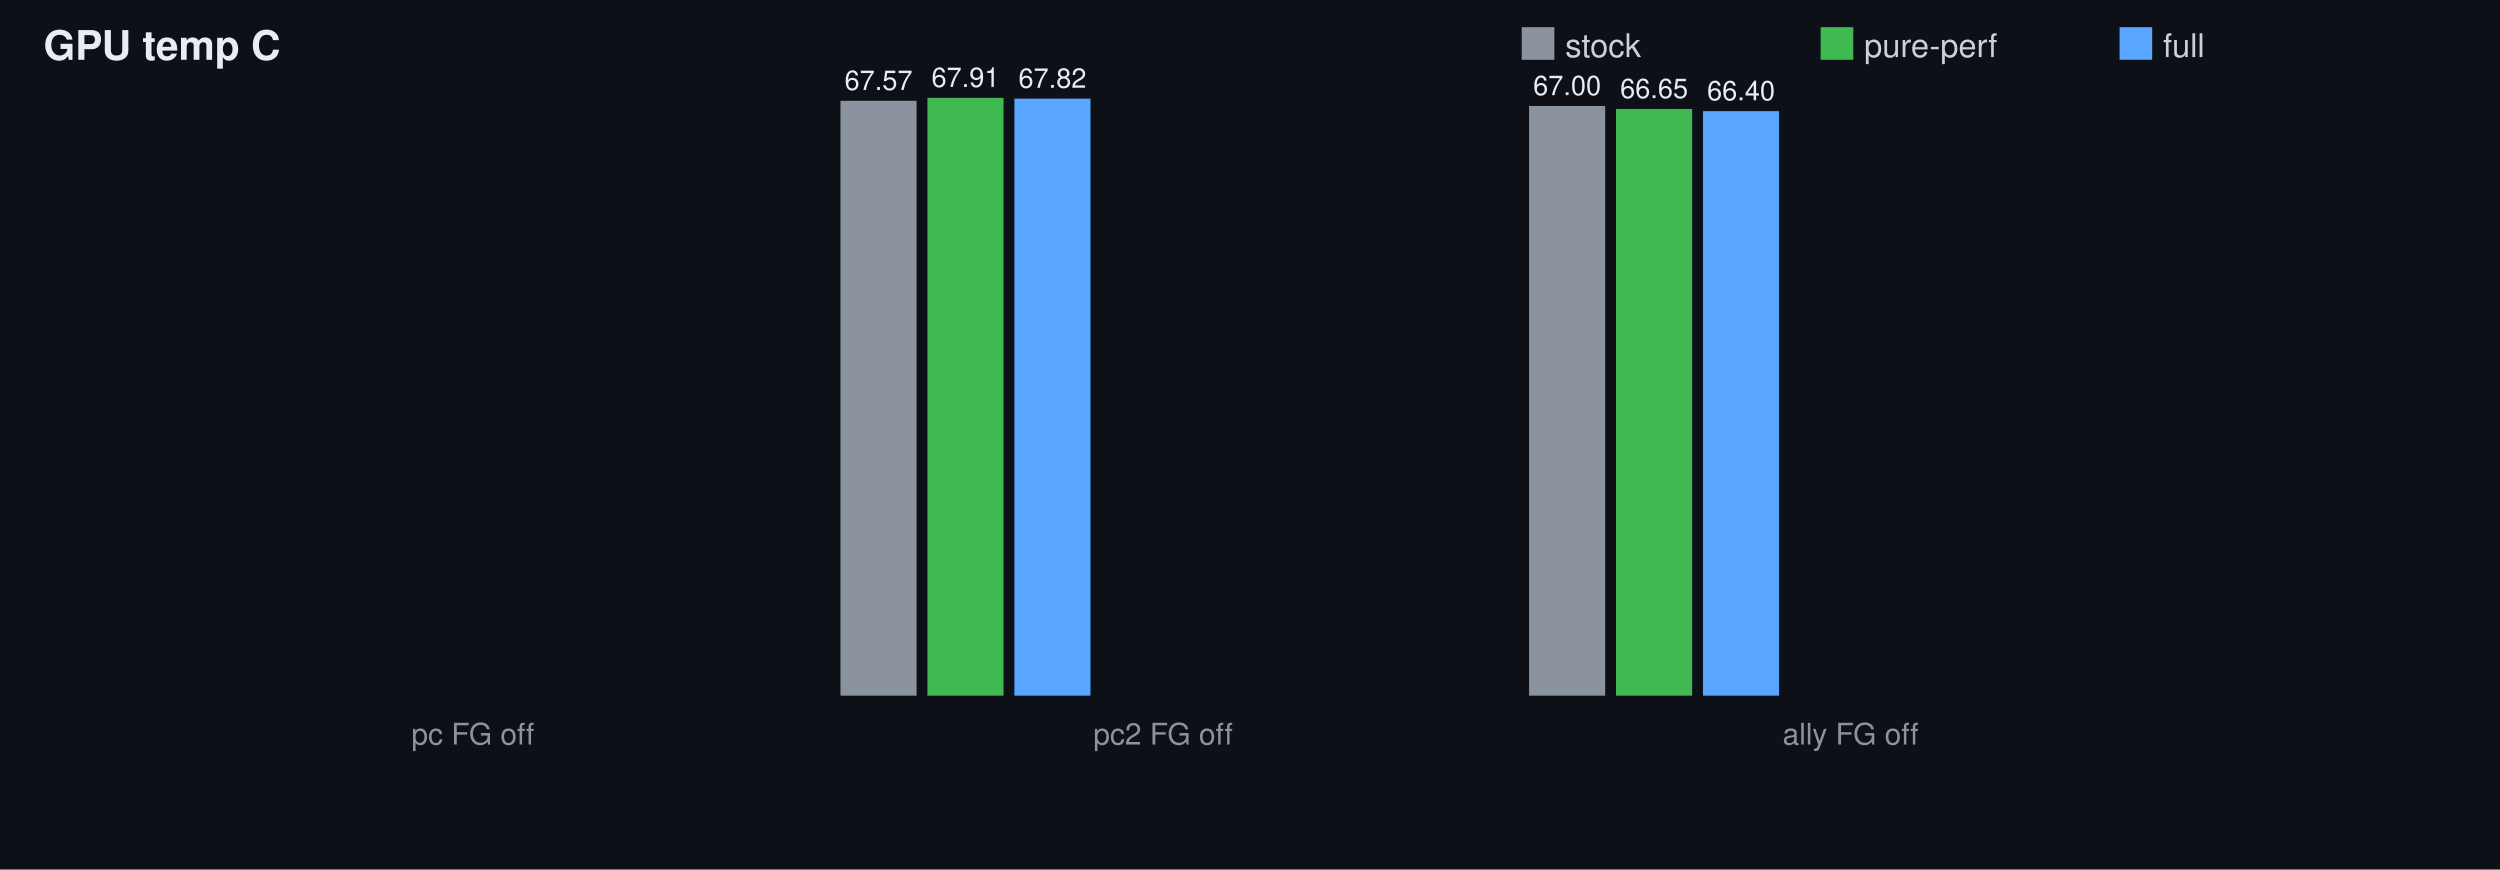
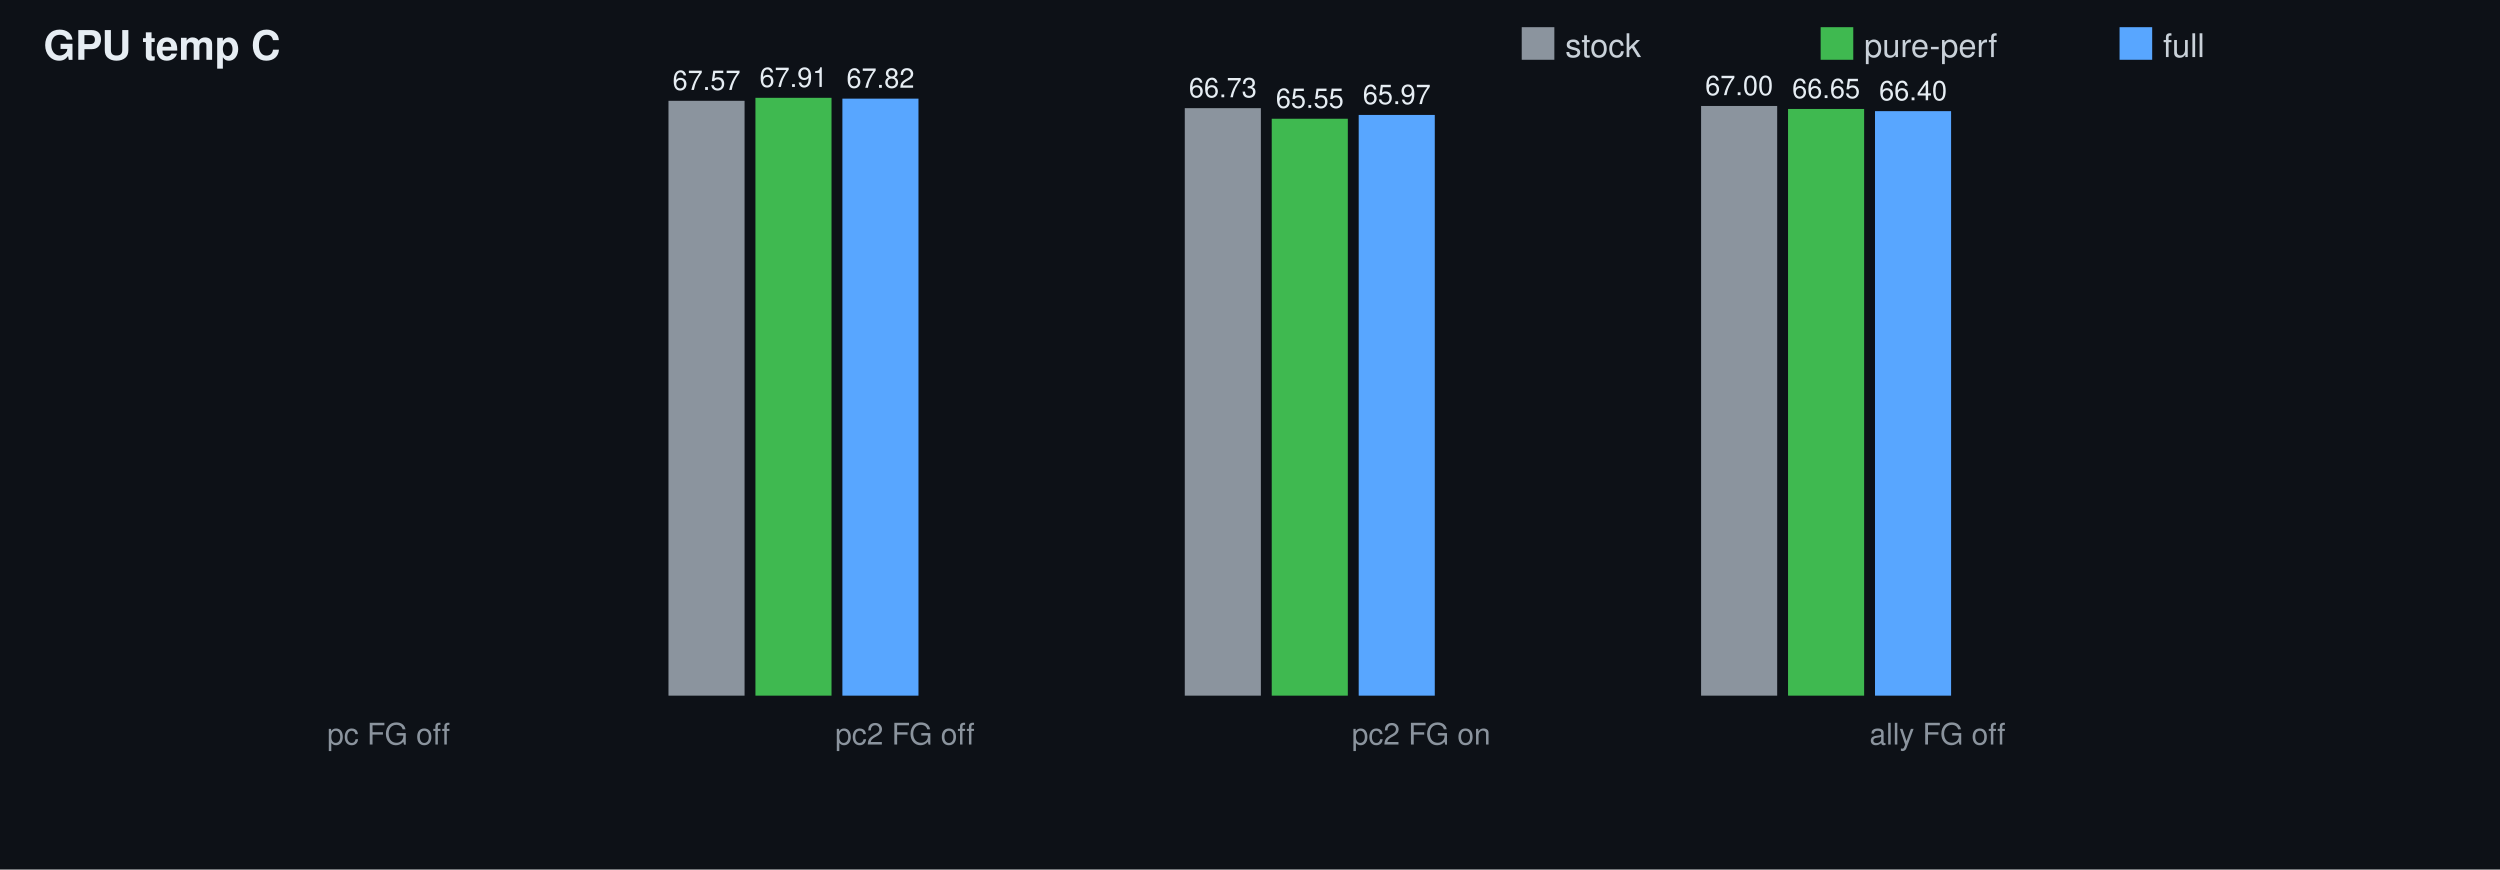
<svg xmlns="http://www.w3.org/2000/svg" viewBox="0 0 920 320" font-family="Segoe UI,Helvetica,Arial,sans-serif">
  <rect width="100%" height="100%" fill="#0d1117" />
  <text x="16" y="22" fill="#e6edf3" font-size="15" font-weight="700">GPU temp C</text>
  <rect x="560" y="10" width="12" height="12" fill="#8b949e" />
  <text x="576" y="21" fill="#c9d1d9" font-size="12">stock</text>
  <rect x="670" y="10" width="12" height="12" fill="#3fb950" />
  <text x="686" y="21" fill="#c9d1d9" font-size="12">pure-perf</text>
  <rect x="780" y="10" width="12" height="12" fill="#58a6ff" />
  <text x="796" y="21" fill="#c9d1d9" font-size="12">full</text>
-   <text x="174" y="274" fill="#8b949e" font-size="11" text-anchor="middle">pc FG off</text>
-   <text x="428" y="274" fill="#8b949e" font-size="11" text-anchor="middle">pc2 FG off</text>
-   <rect x="309.3" y="37.1" width="28.0" height="218.9" fill="#8b949e" />
-   <text x="323.3" y="33.1" fill="#e6edf3" font-size="10" text-anchor="middle">67.57</text>
-   <rect x="341.3" y="36.0" width="28.0" height="220.0" fill="#3fb950" />
-   <text x="355.3" y="32.0" fill="#e6edf3" font-size="10" text-anchor="middle">67.91</text>
-   <rect x="373.3" y="36.3" width="28.0" height="219.7" fill="#58a6ff" />
-   <text x="387.3" y="32.3" fill="#e6edf3" font-size="10" text-anchor="middle">67.82</text>
-   <text x="681" y="274" fill="#8b949e" font-size="11" text-anchor="middle">ally FG off</text>
-   <rect x="562.7" y="39.0" width="28.0" height="217.0" fill="#8b949e" />
-   <text x="576.7" y="35.0" fill="#e6edf3" font-size="10" text-anchor="middle">67.00</text>
-   <rect x="594.7" y="40.1" width="28.0" height="215.9" fill="#3fb950" />
-   <text x="608.7" y="36.1" fill="#e6edf3" font-size="10" text-anchor="middle">66.65</text>
-   <rect x="626.7" y="40.9" width="28.0" height="215.1" fill="#58a6ff" />
-   <text x="640.7" y="36.9" fill="#e6edf3" font-size="10" text-anchor="middle">66.40</text>
+   <text x="143" y="274" fill="#8b949e" font-size="11" text-anchor="middle">pc FG off</text>
+   <text x="333" y="274" fill="#8b949e" font-size="11" text-anchor="middle">pc2 FG off</text>
+   <rect x="246.0" y="37.1" width="28.0" height="218.9" fill="#8b949e" />
+   <text x="260.0" y="33.1" fill="#e6edf3" font-size="10" text-anchor="middle">67.57</text>
+   <rect x="278.0" y="36.0" width="28.0" height="220.0" fill="#3fb950" />
+   <text x="292.0" y="32.0" fill="#e6edf3" font-size="10" text-anchor="middle">67.91</text>
+   <rect x="310.0" y="36.3" width="28.0" height="219.7" fill="#58a6ff" />
+   <text x="324.0" y="32.3" fill="#e6edf3" font-size="10" text-anchor="middle">67.82</text>
+   <text x="523" y="274" fill="#8b949e" font-size="11" text-anchor="middle">pc2 FG on</text>
+   <rect x="436.0" y="39.8" width="28.0" height="216.2" fill="#8b949e" />
+   <text x="450.0" y="35.8" fill="#e6edf3" font-size="10" text-anchor="middle">66.73</text>
+   <rect x="468.0" y="43.7" width="28.0" height="212.3" fill="#3fb950" />
+   <text x="482.0" y="39.7" fill="#e6edf3" font-size="10" text-anchor="middle">65.55</text>
+   <rect x="500.0" y="42.3" width="28.0" height="213.7" fill="#58a6ff" />
+   <text x="514.0" y="38.3" fill="#e6edf3" font-size="10" text-anchor="middle">65.97</text>
+   <text x="713" y="274" fill="#8b949e" font-size="11" text-anchor="middle">ally FG off</text>
+   <rect x="626.0" y="39.0" width="28.0" height="217.0" fill="#8b949e" />
+   <text x="640.0" y="35.0" fill="#e6edf3" font-size="10" text-anchor="middle">67.00</text>
+   <rect x="658.0" y="40.1" width="28.0" height="215.9" fill="#3fb950" />
+   <text x="672.0" y="36.1" fill="#e6edf3" font-size="10" text-anchor="middle">66.65</text>
+   <rect x="690.0" y="40.9" width="28.0" height="215.1" fill="#58a6ff" />
+   <text x="704.0" y="36.9" fill="#e6edf3" font-size="10" text-anchor="middle">66.40</text>
</svg>
